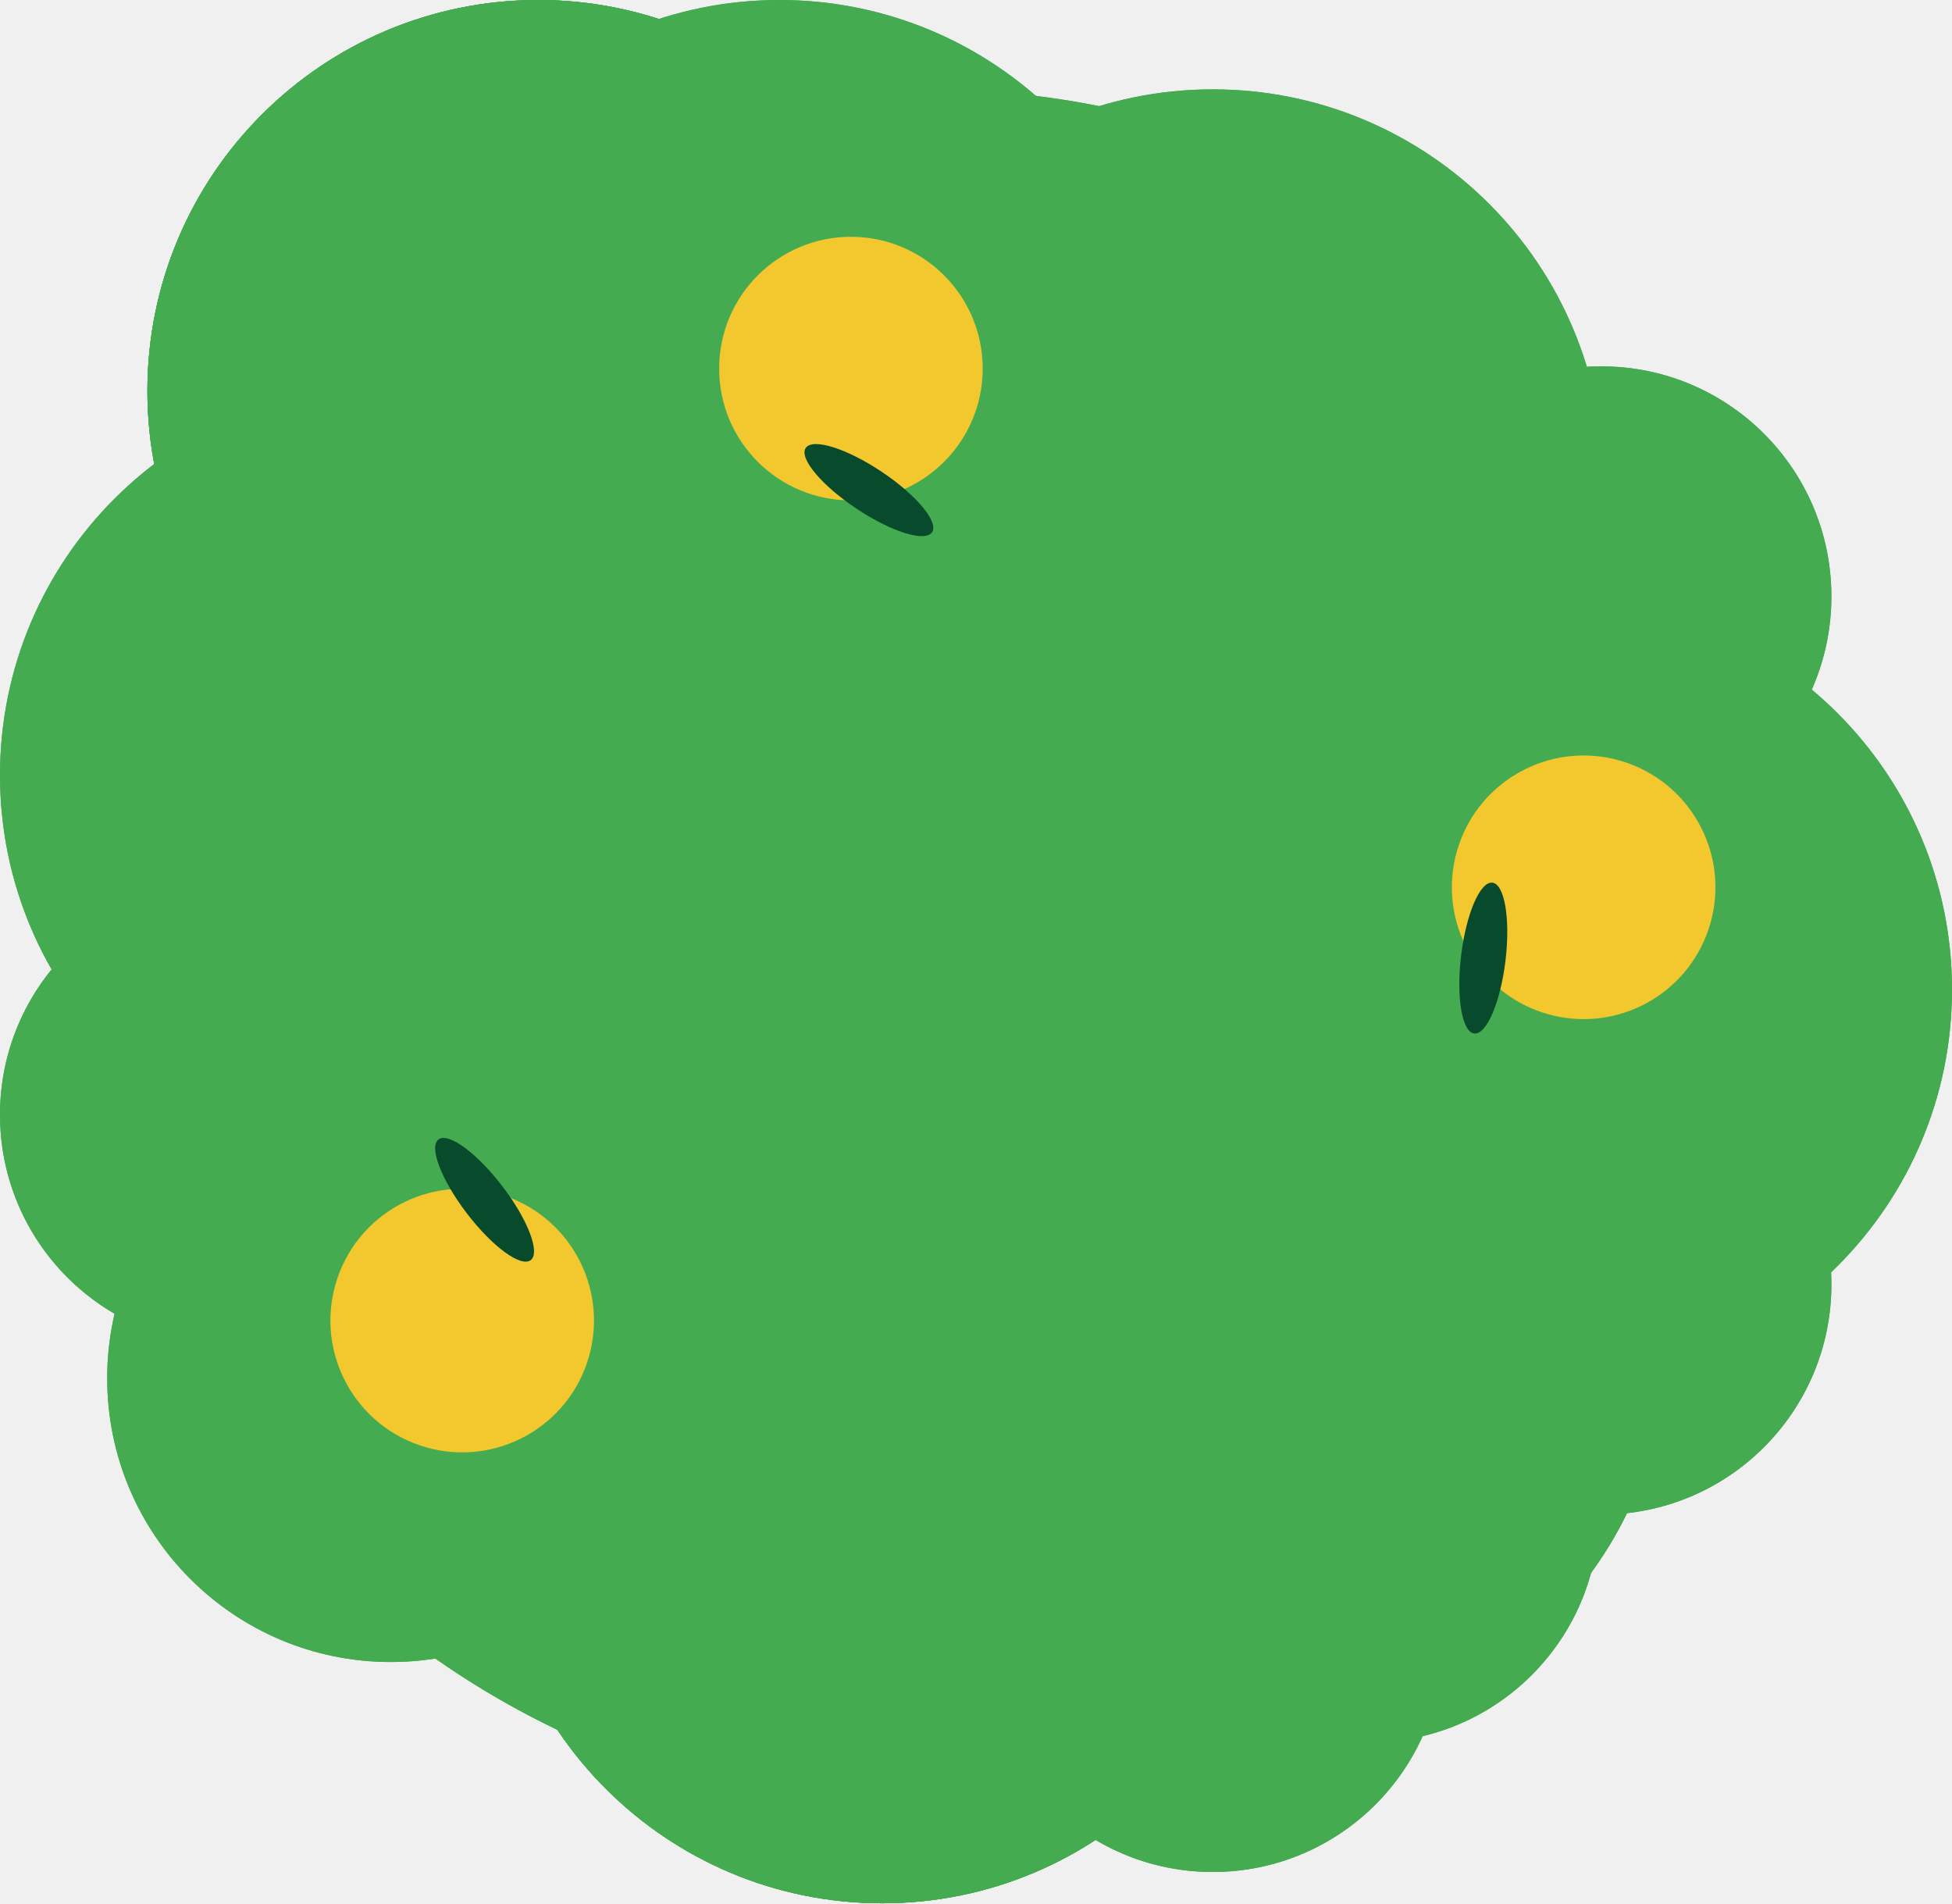
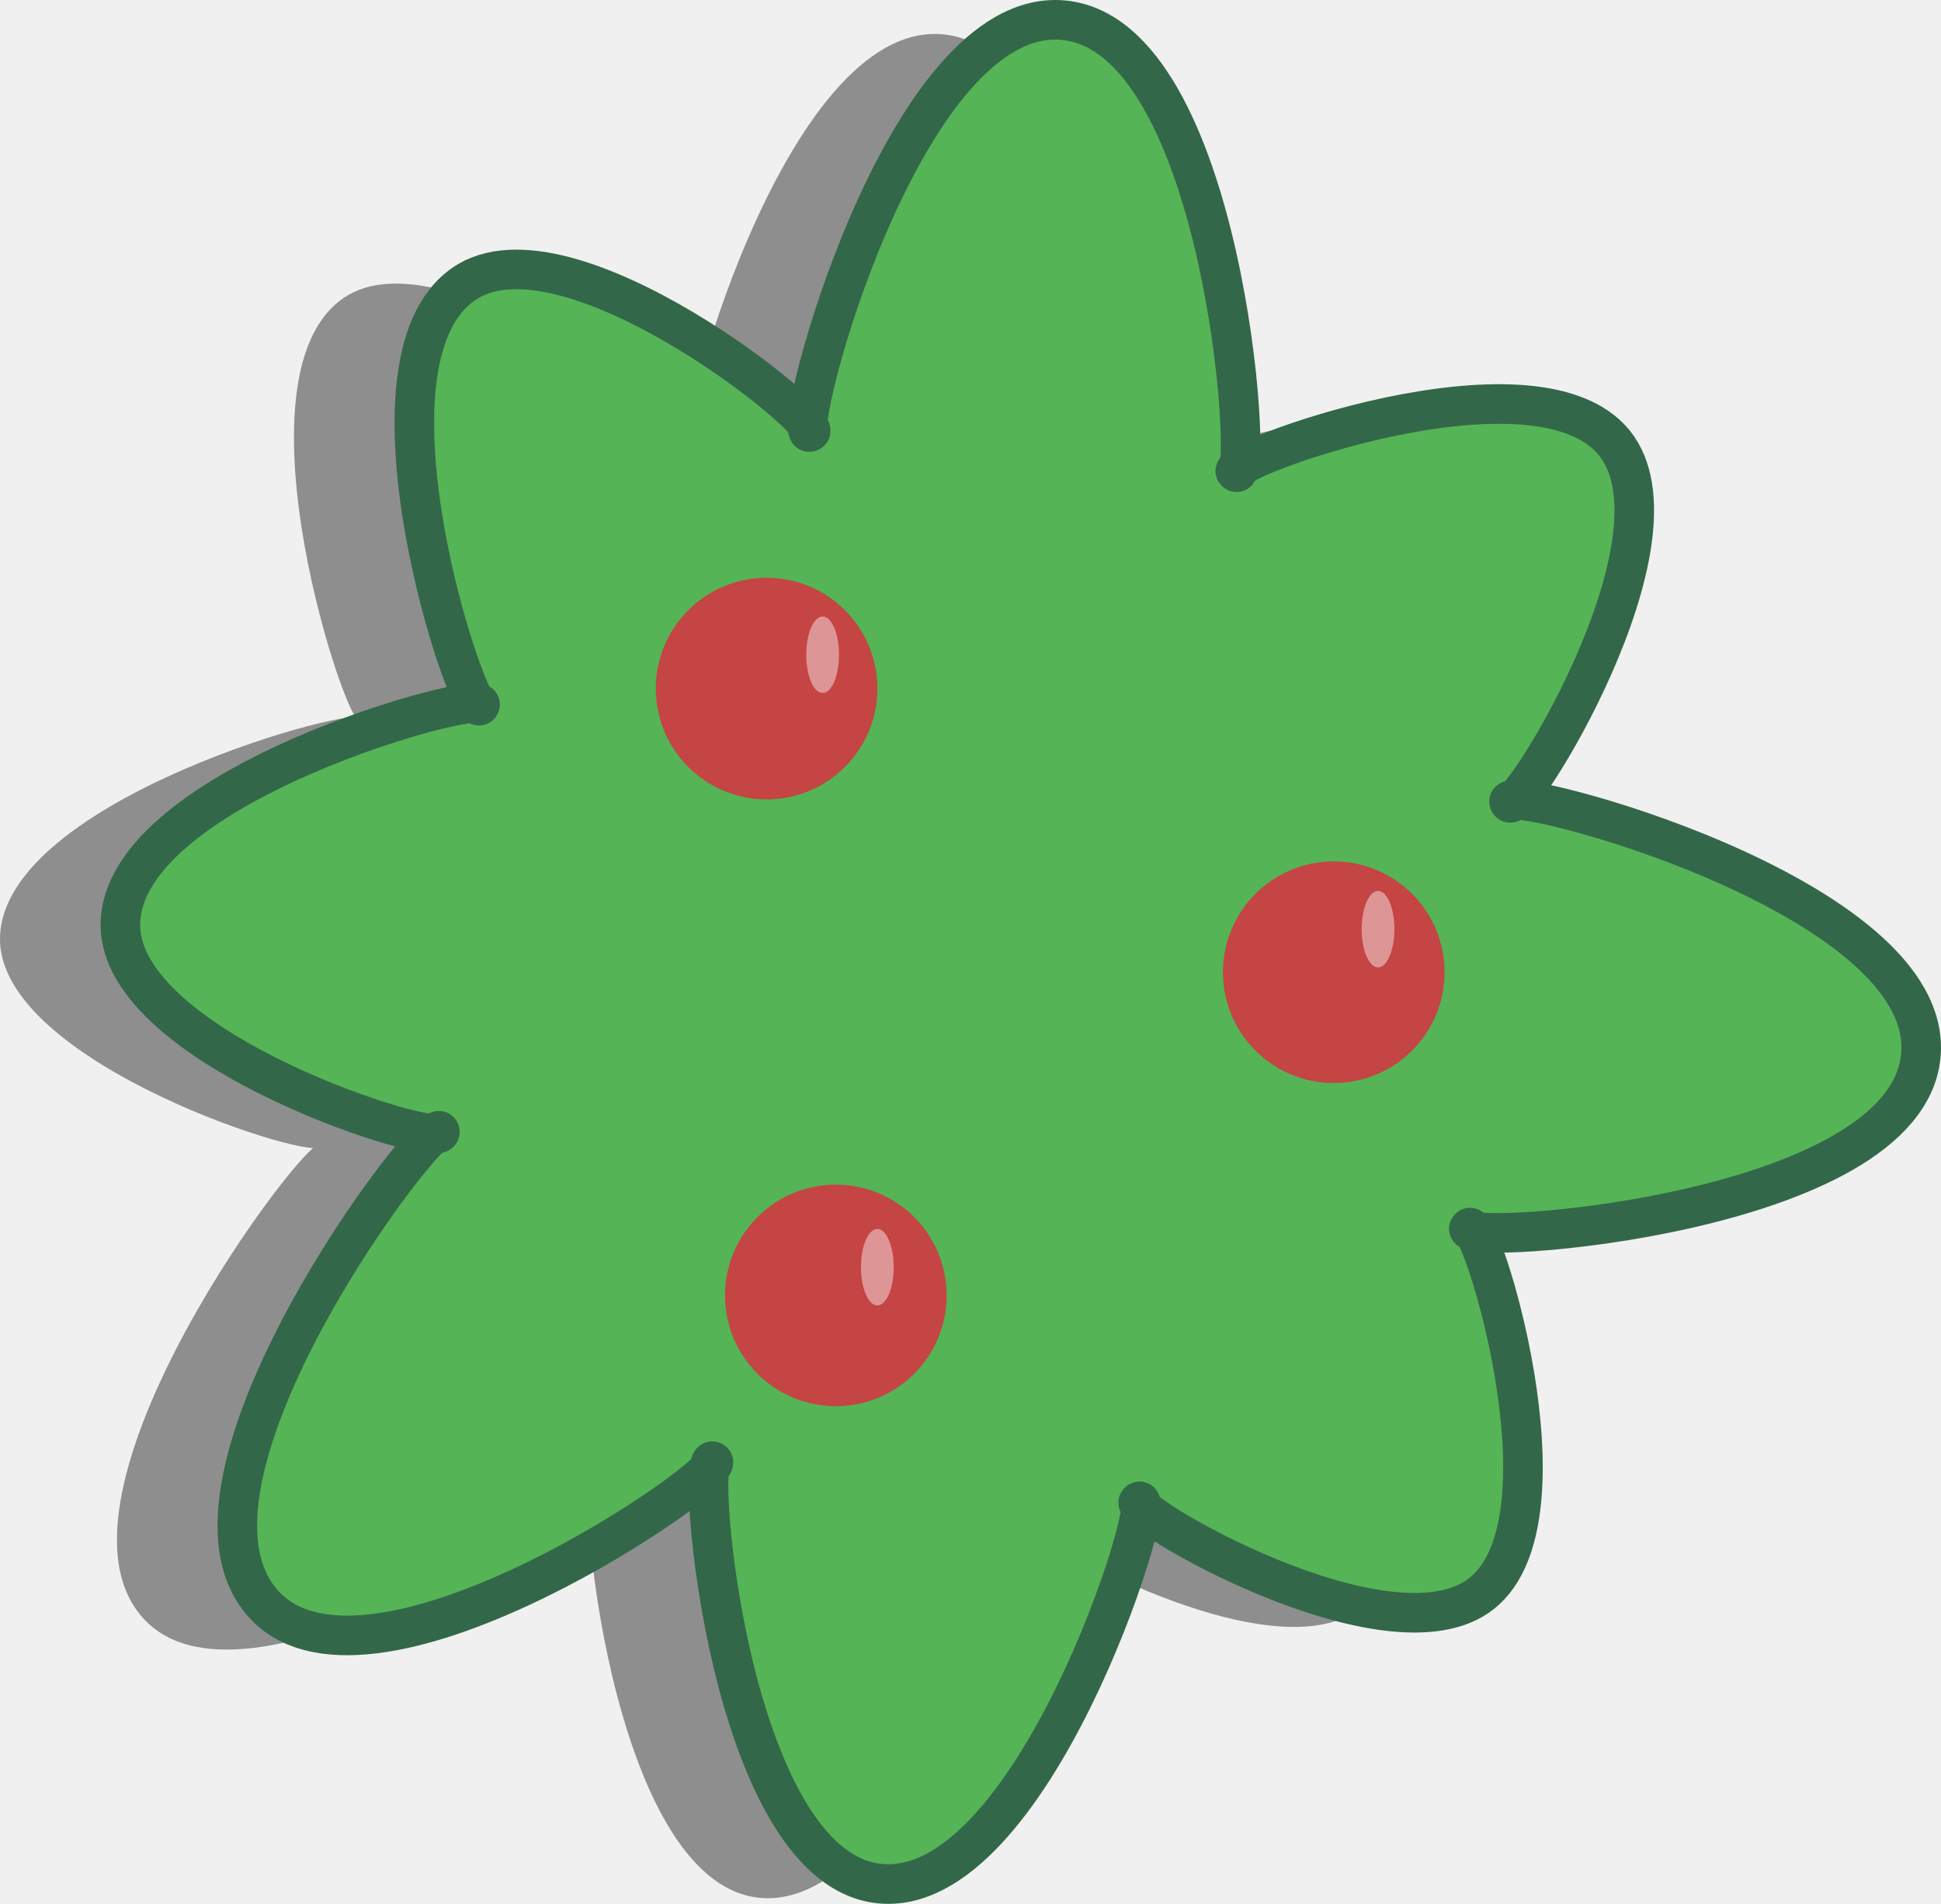
- <svg xmlns="http://www.w3.org/2000/svg" width="437" height="426" viewBox="0 0 437 426" fill="none">
-   <circle cx="208" cy="213" r="193" fill="#45AB51" />
-   <circle cx="120.5" cy="87.5" r="87.5" fill="#45AB51" />
-   <circle cx="120.5" cy="87.5" r="87.5" fill="#45AB51" />
-   <circle cx="197.5" cy="338.5" r="87.5" fill="#45AB51" />
-   <circle cx="197.5" cy="338.5" r="87.5" fill="#45AB51" />
-   <circle cx="87.5" cy="173.5" r="87.5" fill="#45AB51" />
-   <circle cx="51.5" cy="249.5" r="51.5" fill="#45AB51" />
-   <circle cx="271.5" cy="367.5" r="51.5" fill="#45AB51" />
-   <circle cx="358.5" cy="287.5" r="51.5" fill="#45AB51" />
-   <circle cx="306.5" cy="338.5" r="51.5" fill="#45AB51" />
-   <circle cx="358.5" cy="133.5" r="51.5" fill="#45AB51" />
-   <circle cx="87.5" cy="308.5" r="63.5" fill="#45AB51" />
-   <circle cx="134.5" cy="315.5" r="63.5" fill="#45AB51" />
-   <circle cx="285.5" cy="300.5" r="87.5" fill="#45AB51" />
-   <circle cx="349.5" cy="221.5" r="87.5" fill="#45AB51" />
-   <circle cx="271.5" cy="107.5" r="87.5" fill="#45AB51" />
-   <circle cx="174.5" cy="87.5" r="87.5" fill="#45AB51" />
-   <circle cx="190.5" cy="82.5" r="29.5" fill="#F3C82E" />
-   <ellipse cx="194.524" cy="109.696" rx="17" ry="5" transform="rotate(33.6703 194.524 109.696)" fill="#084B2C" />
-   <circle cx="354.536" cy="198.6" r="29.5" transform="rotate(63.2214 354.536 198.6)" fill="#F3C82E" />
-   <ellipse cx="332.07" cy="214.445" rx="17" ry="5" transform="rotate(96.8917 332.07 214.445)" fill="#084B2C" />
-   <circle cx="103.474" cy="295.573" r="29.5" transform="rotate(-161.072 103.474 295.573)" fill="#F3C82E" />
-   <ellipse cx="108.489" cy="268.542" rx="17" ry="5" transform="rotate(-127.402 108.489 268.542)" fill="#084B2C" />
-   <ellipse cx="211" cy="367.5" rx="63" ry="20.5" fill="#45AB51" />
-   <circle cx="208" cy="213" r="193" fill="#45AB51" />
-   <circle cx="120.5" cy="87.5" r="87.5" fill="#45AB51" />
-   <circle cx="120.5" cy="87.5" r="87.5" fill="#45AB51" />
-   <circle cx="197.5" cy="338.5" r="87.5" fill="#45AB51" />
-   <circle cx="197.5" cy="338.5" r="87.5" fill="#45AB51" />
-   <circle cx="87.5" cy="173.5" r="87.5" fill="#45AB51" />
-   <circle cx="51.5" cy="249.5" r="51.5" fill="#45AB51" />
-   <circle cx="271.5" cy="367.5" r="51.5" fill="#45AB51" />
-   <circle cx="358.5" cy="287.5" r="51.5" fill="#45AB51" />
-   <circle cx="306.5" cy="338.5" r="51.5" fill="#45AB51" />
-   <circle cx="358.5" cy="133.5" r="51.5" fill="#45AB51" />
-   <circle cx="87.5" cy="308.5" r="63.5" fill="#45AB51" />
-   <circle cx="134.5" cy="315.5" r="63.5" fill="#45AB51" />
-   <circle cx="285.5" cy="300.5" r="87.5" fill="#45AB51" />
-   <circle cx="349.5" cy="221.5" r="87.5" fill="#45AB51" />
-   <circle cx="271.5" cy="107.5" r="87.5" fill="#45AB51" />
-   <circle cx="174.5" cy="87.5" r="87.5" fill="#45AB51" />
-   <circle cx="190.5" cy="82.5" r="29.5" fill="#F3C82E" />
-   <ellipse cx="194.524" cy="109.696" rx="17" ry="5" transform="rotate(33.6703 194.524 109.696)" fill="#084B2C" />
-   <circle cx="354.536" cy="198.6" r="29.5" transform="rotate(63.2214 354.536 198.6)" fill="#F3C82E" />
-   <ellipse cx="332.07" cy="214.445" rx="17" ry="5" transform="rotate(96.8917 332.07 214.445)" fill="#084B2C" />
-   <circle cx="103.474" cy="295.573" r="29.5" transform="rotate(-161.072 103.474 295.573)" fill="#F3C82E" />
-   <ellipse cx="108.489" cy="268.542" rx="17" ry="5" transform="rotate(-127.402 108.489 268.542)" fill="#084B2C" />
-   <ellipse cx="211" cy="367.5" rx="63" ry="20.5" fill="#45AB51" />
+ <svg xmlns="http://www.w3.org/2000/svg" width="410.257mm" height="402.35mm" viewBox="0 0 410.257 402.35" version="1.1" id="svg5">
+   <defs id="defs2" />
+   <g id="layer1" transform="translate(1974.662,2948.608)">
+     <path id="path219320-7" style="opacity:0.407;fill:#000000;fill-opacity:1;stroke:none;stroke-width:8.364;stroke-linejoin:bevel;stroke-opacity:1" d="m -1686.917,-2608.873 c -19.562,15.553 -76.51,-18.178 -72.408,-19.442 4.102,-1.264 -22.661,84.39 -55.032,80.754 -31.759,-3.567 -38.867,-91.238 -35.072,-89.231 3.795,2.007 -71.624,54.469 -94.586,30.579 -24.681,-25.678 35.603,-104.389 36.867,-100.287 1.264,4.102 -67.912,-17.044 -67.512,-43.88 0.443,-29.644 77.995,-50.019 75.988,-46.224 -2.007,3.795 -27.865,-72.19 -3.397,-89.01 21.843,-15.016 77.207,30.027 73.105,31.291 -4.102,1.264 19.712,-90.219 53.638,-87.027 33.926,3.192 40.261,97.51 36.466,95.504 -3.795,-2.007 63.111,-26.944 79.95,-6.185 16.607,20.472 -20.966,79.995 -22.23,75.892 -1.264,-4.102 90.219,19.712 87.027,53.638 -3.192,33.926 -97.51,40.261 -95.504,36.466 2.007,-3.795 22.845,61.145 2.7,77.162 z" />
+     <path id="path205447-4" style="fill:#55b455;fill-opacity:1;stroke:#33674a;stroke-width:8.364;stroke-linejoin:bevel;stroke-opacity:1" d="m -1661.473,-2611.866 c -19.562,15.553 -76.51,-18.178 -72.408,-19.442 4.102,-1.264 -22.661,84.39 -55.032,80.754 -31.759,-3.567 -38.867,-91.238 -35.072,-89.231 3.795,2.007 -71.624,54.469 -94.586,30.579 -24.681,-25.678 35.603,-104.389 36.867,-100.287 1.264,4.102 -67.912,-17.044 -67.512,-43.88 0.443,-29.644 77.995,-50.019 75.988,-46.224 -2.007,3.795 -27.865,-72.19 -3.397,-89.01 21.843,-15.016 77.207,30.027 73.105,31.291 -4.102,1.264 19.712,-90.219 53.638,-87.027 33.926,3.192 40.261,97.51 36.466,95.504 -3.795,-2.007 63.111,-26.944 79.95,-6.185 16.607,20.472 -20.966,79.995 -22.23,75.892 -1.264,-4.102 90.219,19.712 87.027,53.638 -3.192,33.926 -97.51,40.261 -95.504,36.466 2.007,-3.795 22.845,61.145 2.7,77.162 z" />
+     <circle style="fill:#c54444;fill-opacity:1;stroke:none;stroke-width:1.801;stroke-linecap:round;stroke-linejoin:round;stroke-dasharray:none;stroke-opacity:1" id="circle205475-3" cx="-1812.634" cy="-2803.085" r="23.417" />
+     <circle style="fill:#c54444;fill-opacity:1;stroke:none;stroke-width:1.801;stroke-linecap:round;stroke-linejoin:round;stroke-dasharray:none;stroke-opacity:1" id="circle205477-6" cx="-1692.755" cy="-2743.146" r="23.417" />
+     <circle style="fill:#c54444;fill-opacity:1;stroke:none;stroke-width:1.801;stroke-linecap:round;stroke-linejoin:round;stroke-dasharray:none;stroke-opacity:1" id="circle205479-7" cx="-1797.998" cy="-2674.842" r="23.417" />
+     <ellipse style="opacity:0.433;fill:#ffffff;fill-opacity:1;stroke:none;stroke-width:4.237;stroke-linecap:butt;stroke-linejoin:bevel;stroke-dasharray:none;stroke-opacity:1" id="path209338-21" cx="-1800.787" cy="-2810.237" rx="3.461" ry="8.086" />
+     <ellipse style="opacity:0.433;fill:#ffffff;fill-opacity:1;stroke:none;stroke-width:4.237;stroke-linecap:butt;stroke-linejoin:bevel;stroke-dasharray:none;stroke-opacity:1" id="path209338-1-2" cx="-1683.391" cy="-2752.245" rx="3.461" ry="8.086" />
+     <ellipse style="opacity:0.433;fill:#ffffff;fill-opacity:1;stroke:none;stroke-width:4.237;stroke-linecap:butt;stroke-linejoin:bevel;stroke-dasharray:none;stroke-opacity:1" id="path209338-2-6" cx="-1789.224" cy="-2680.807" rx="3.461" ry="8.086" />
+   </g>
</svg>
